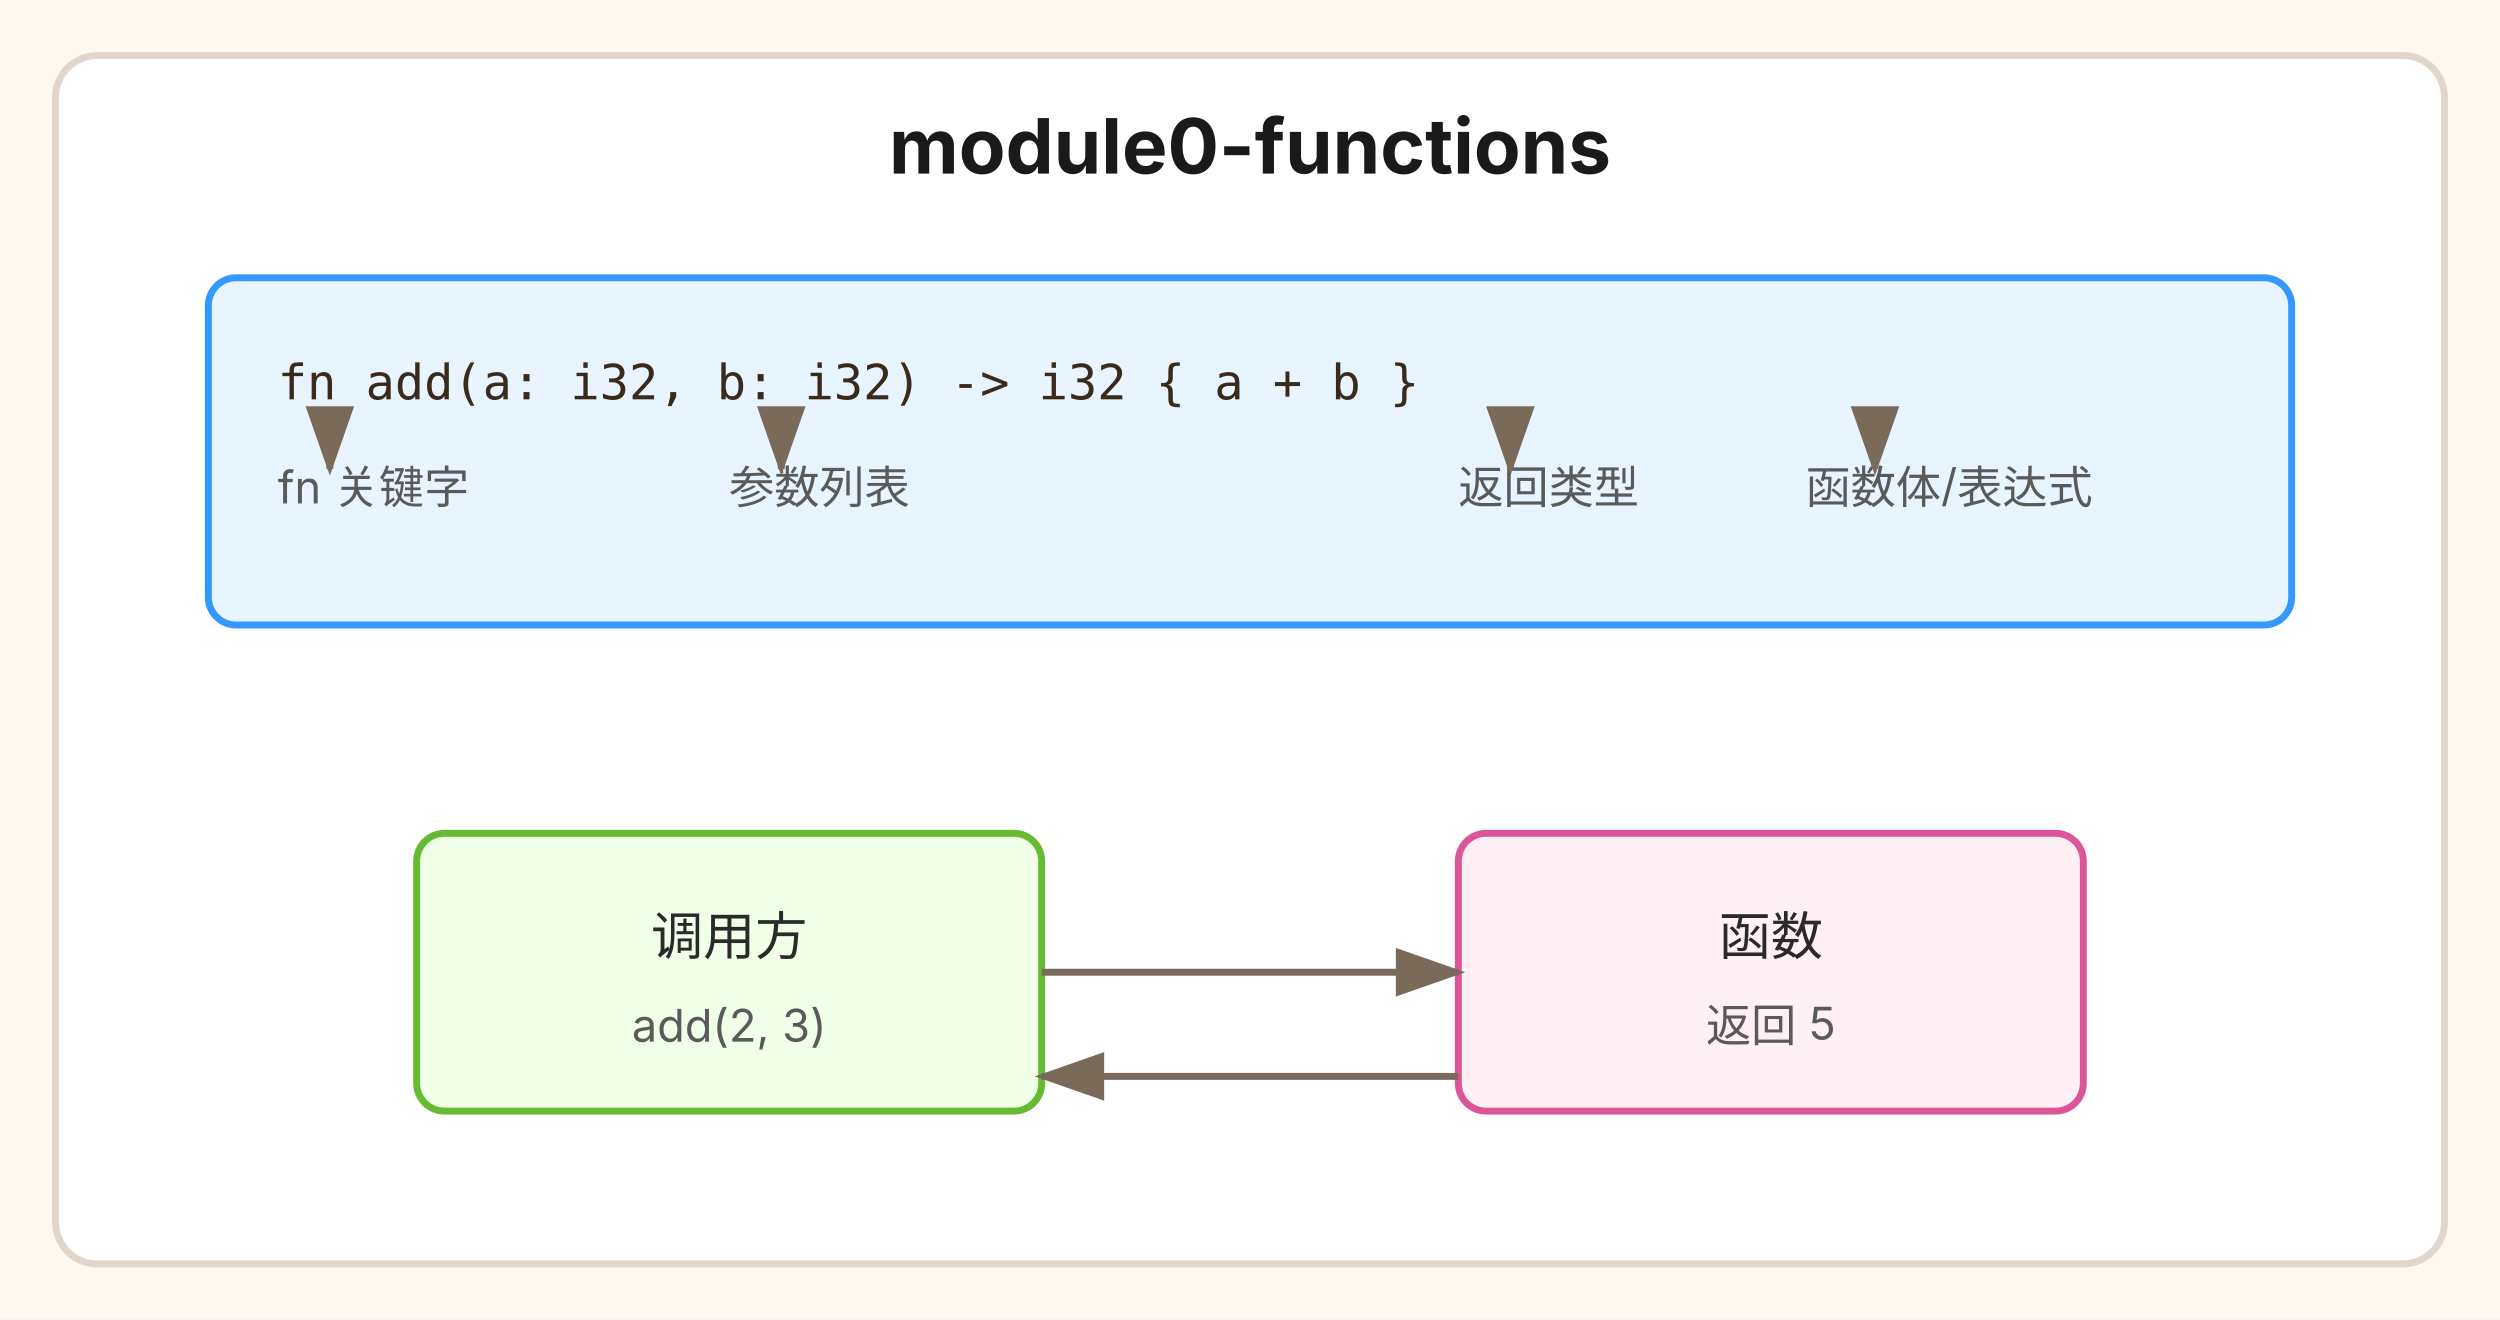
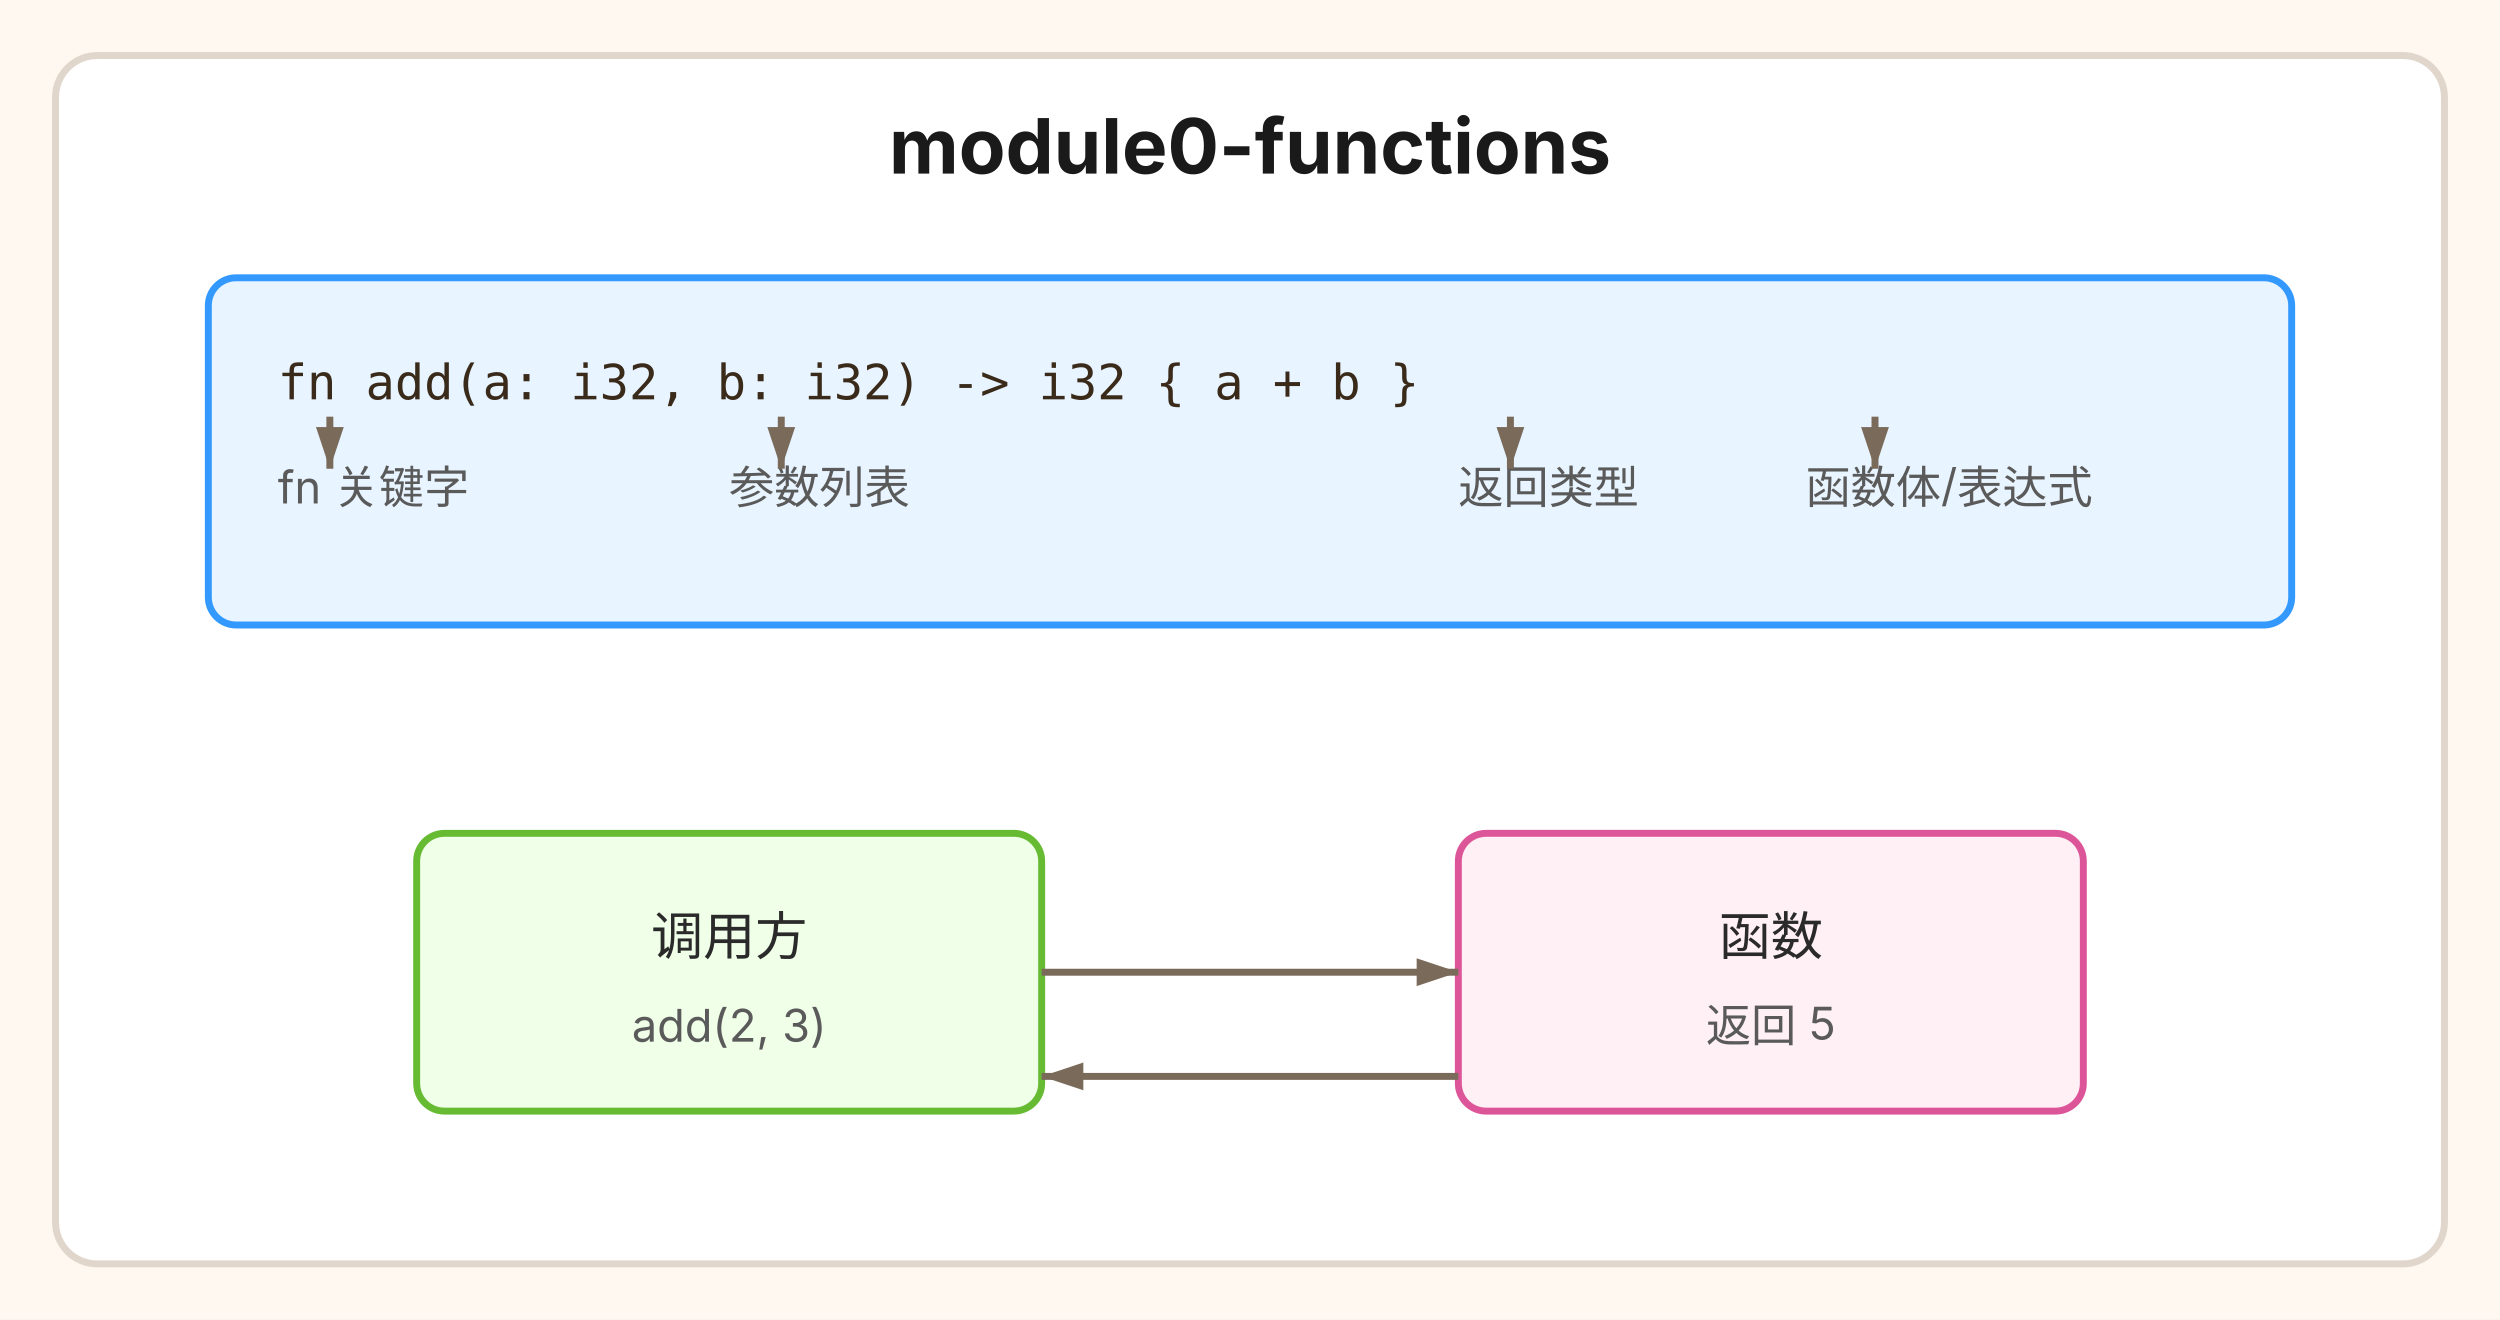
<svg xmlns="http://www.w3.org/2000/svg" width="720" height="380" viewBox="0 0 720 380">
  <defs>
    <style>
      .bg { fill: #fff8f0; }
      .card { fill: #ffffff; stroke: #e0d6cc; stroke-width: 2; }
      .title { font: bold 22px system-ui, -apple-system, sans-serif; fill: #1a1a1a; }
      .text { font: 15px system-ui, -apple-system, sans-serif; fill: #2a2a2a; }
      .code { font: 14px "SF Mono", Menlo, monospace; fill: #3a2a1a; }
      .label { font: 13px system-ui, -apple-system, sans-serif; fill: #5a5a5a; }
      .arrow { stroke: #7a6a5a; stroke-width: 2; fill: none; marker-end: url(#arrowhead); }
      .highlight { fill: #ffeacc; stroke: #ffaa55; stroke-width: 2; }
      .box { fill: #e8f4ff; stroke: #3399ff; stroke-width: 2; }
      .box2 { fill: #f0ffe8; stroke: #66bb33; stroke-width: 2; }
      .box3 { fill: #fff0f5; stroke: #dd5599; stroke-width: 2; }
    </style>
-     <marker id="arrowhead" markerWidth="10" markerHeight="7" refX="9" refY="3.5" orient="auto">
-       <polygon points="0 0, 10 3.5, 0 7" fill="#7a6a5a" />
+     <marker id="arrowhead" markerWidth="6" markerHeight="4" refX="6" refY="2" orient="auto">
+       <polygon points="0 0, 6 2, 0 4" fill="#7a6a5a" />
    </marker>
  </defs>
  <rect width="720" height="380" class="bg" />
  <rect x="16" y="16" width="688" height="348" rx="12" class="card" />
  <text x="360" y="50" text-anchor="middle" class="title">module0-functions</text>
  <rect x="60" y="80" width="600" height="100" rx="8" class="box" />
  <text x="80" y="115" class="code">fn add(a: i32, b: i32) -&gt; i32 { a + b }</text>
  <text x="80" y="145" class="label">fn 关键字</text>
  <text x="210" y="145" class="label">参数列表</text>
  <text x="420" y="145" class="label">返回类型</text>
  <text x="520" y="145" class="label">函数体/表达式</text>
  <line x1="95" y1="120" x2="95" y2="135" class="arrow" />
  <line x1="225" y1="120" x2="225" y2="135" class="arrow" />
  <line x1="435" y1="120" x2="435" y2="135" class="arrow" />
  <line x1="540" y1="120" x2="540" y2="135" class="arrow" />
  <rect x="120" y="240" width="180" height="80" rx="8" class="box2" />
  <text x="210" y="275" text-anchor="middle" class="text">调用方</text>
  <text x="210" y="300" text-anchor="middle" class="label">add(2, 3)</text>
  <rect x="420" y="240" width="180" height="80" rx="8" class="box3" />
  <text x="510" y="275" text-anchor="middle" class="text">函数</text>
  <text x="510" y="300" text-anchor="middle" class="label">返回 5</text>
  <line x1="300" y1="280" x2="420" y2="280" class="arrow" />
  <line x1="420" y1="310" x2="300" y2="310" class="arrow" />
</svg>
